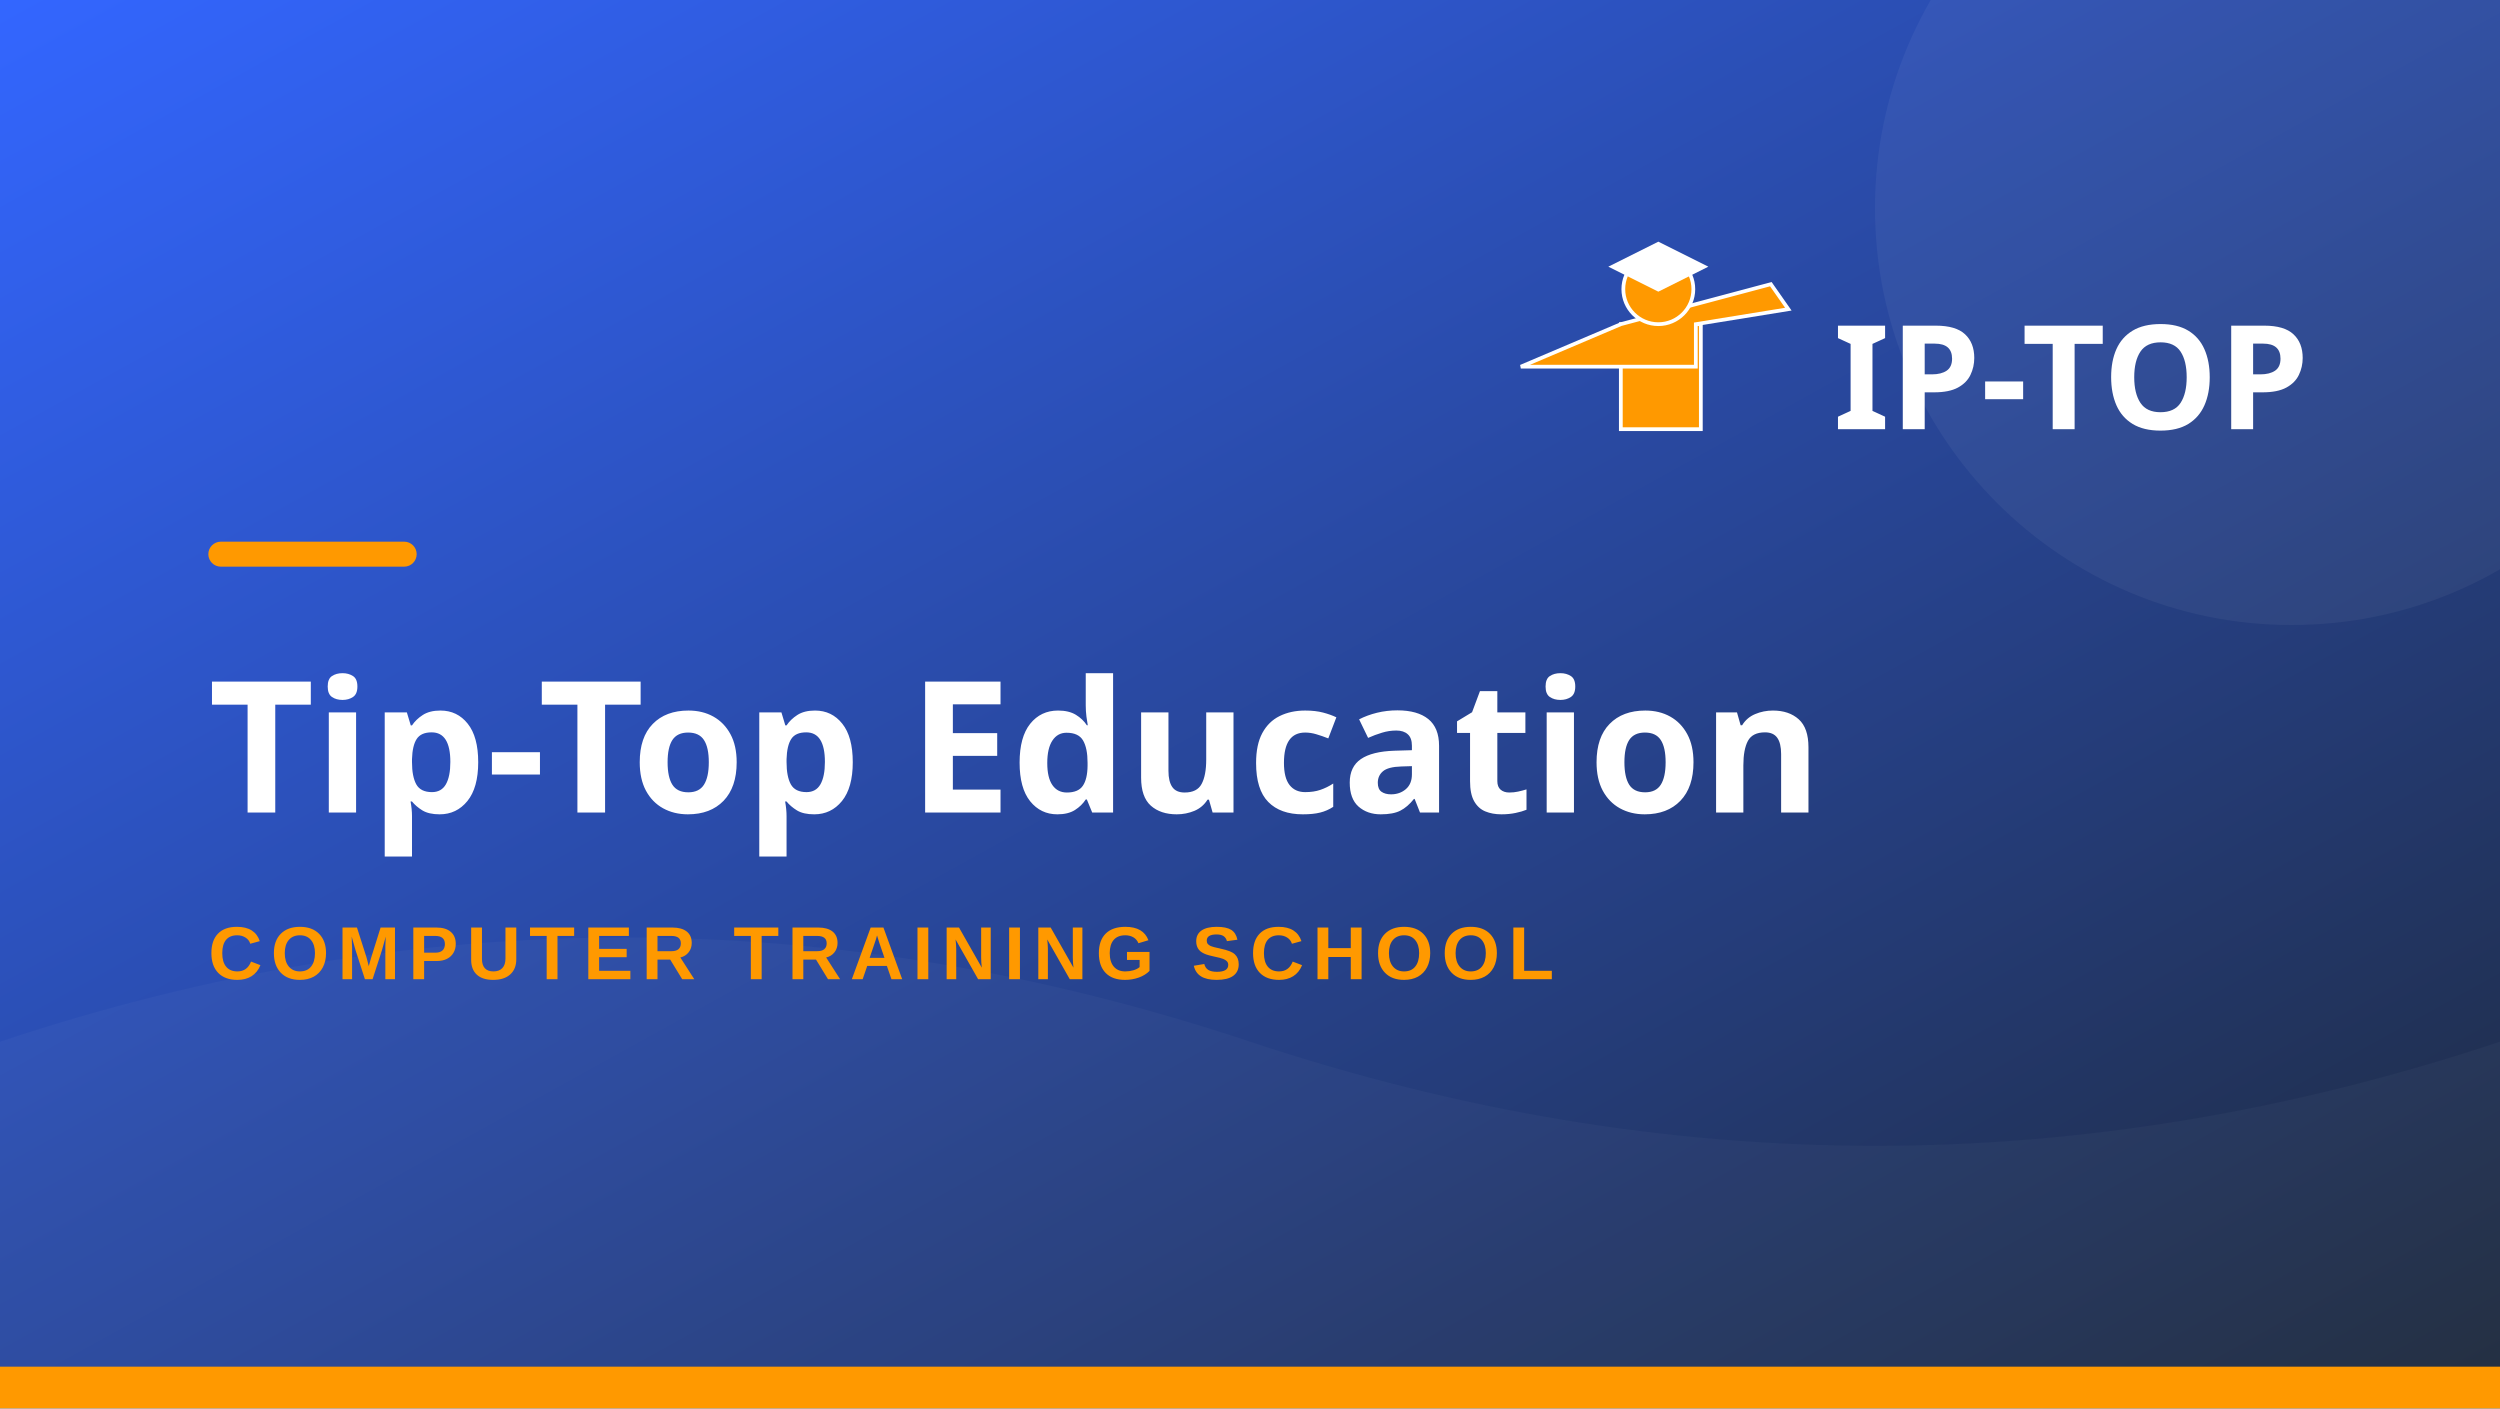
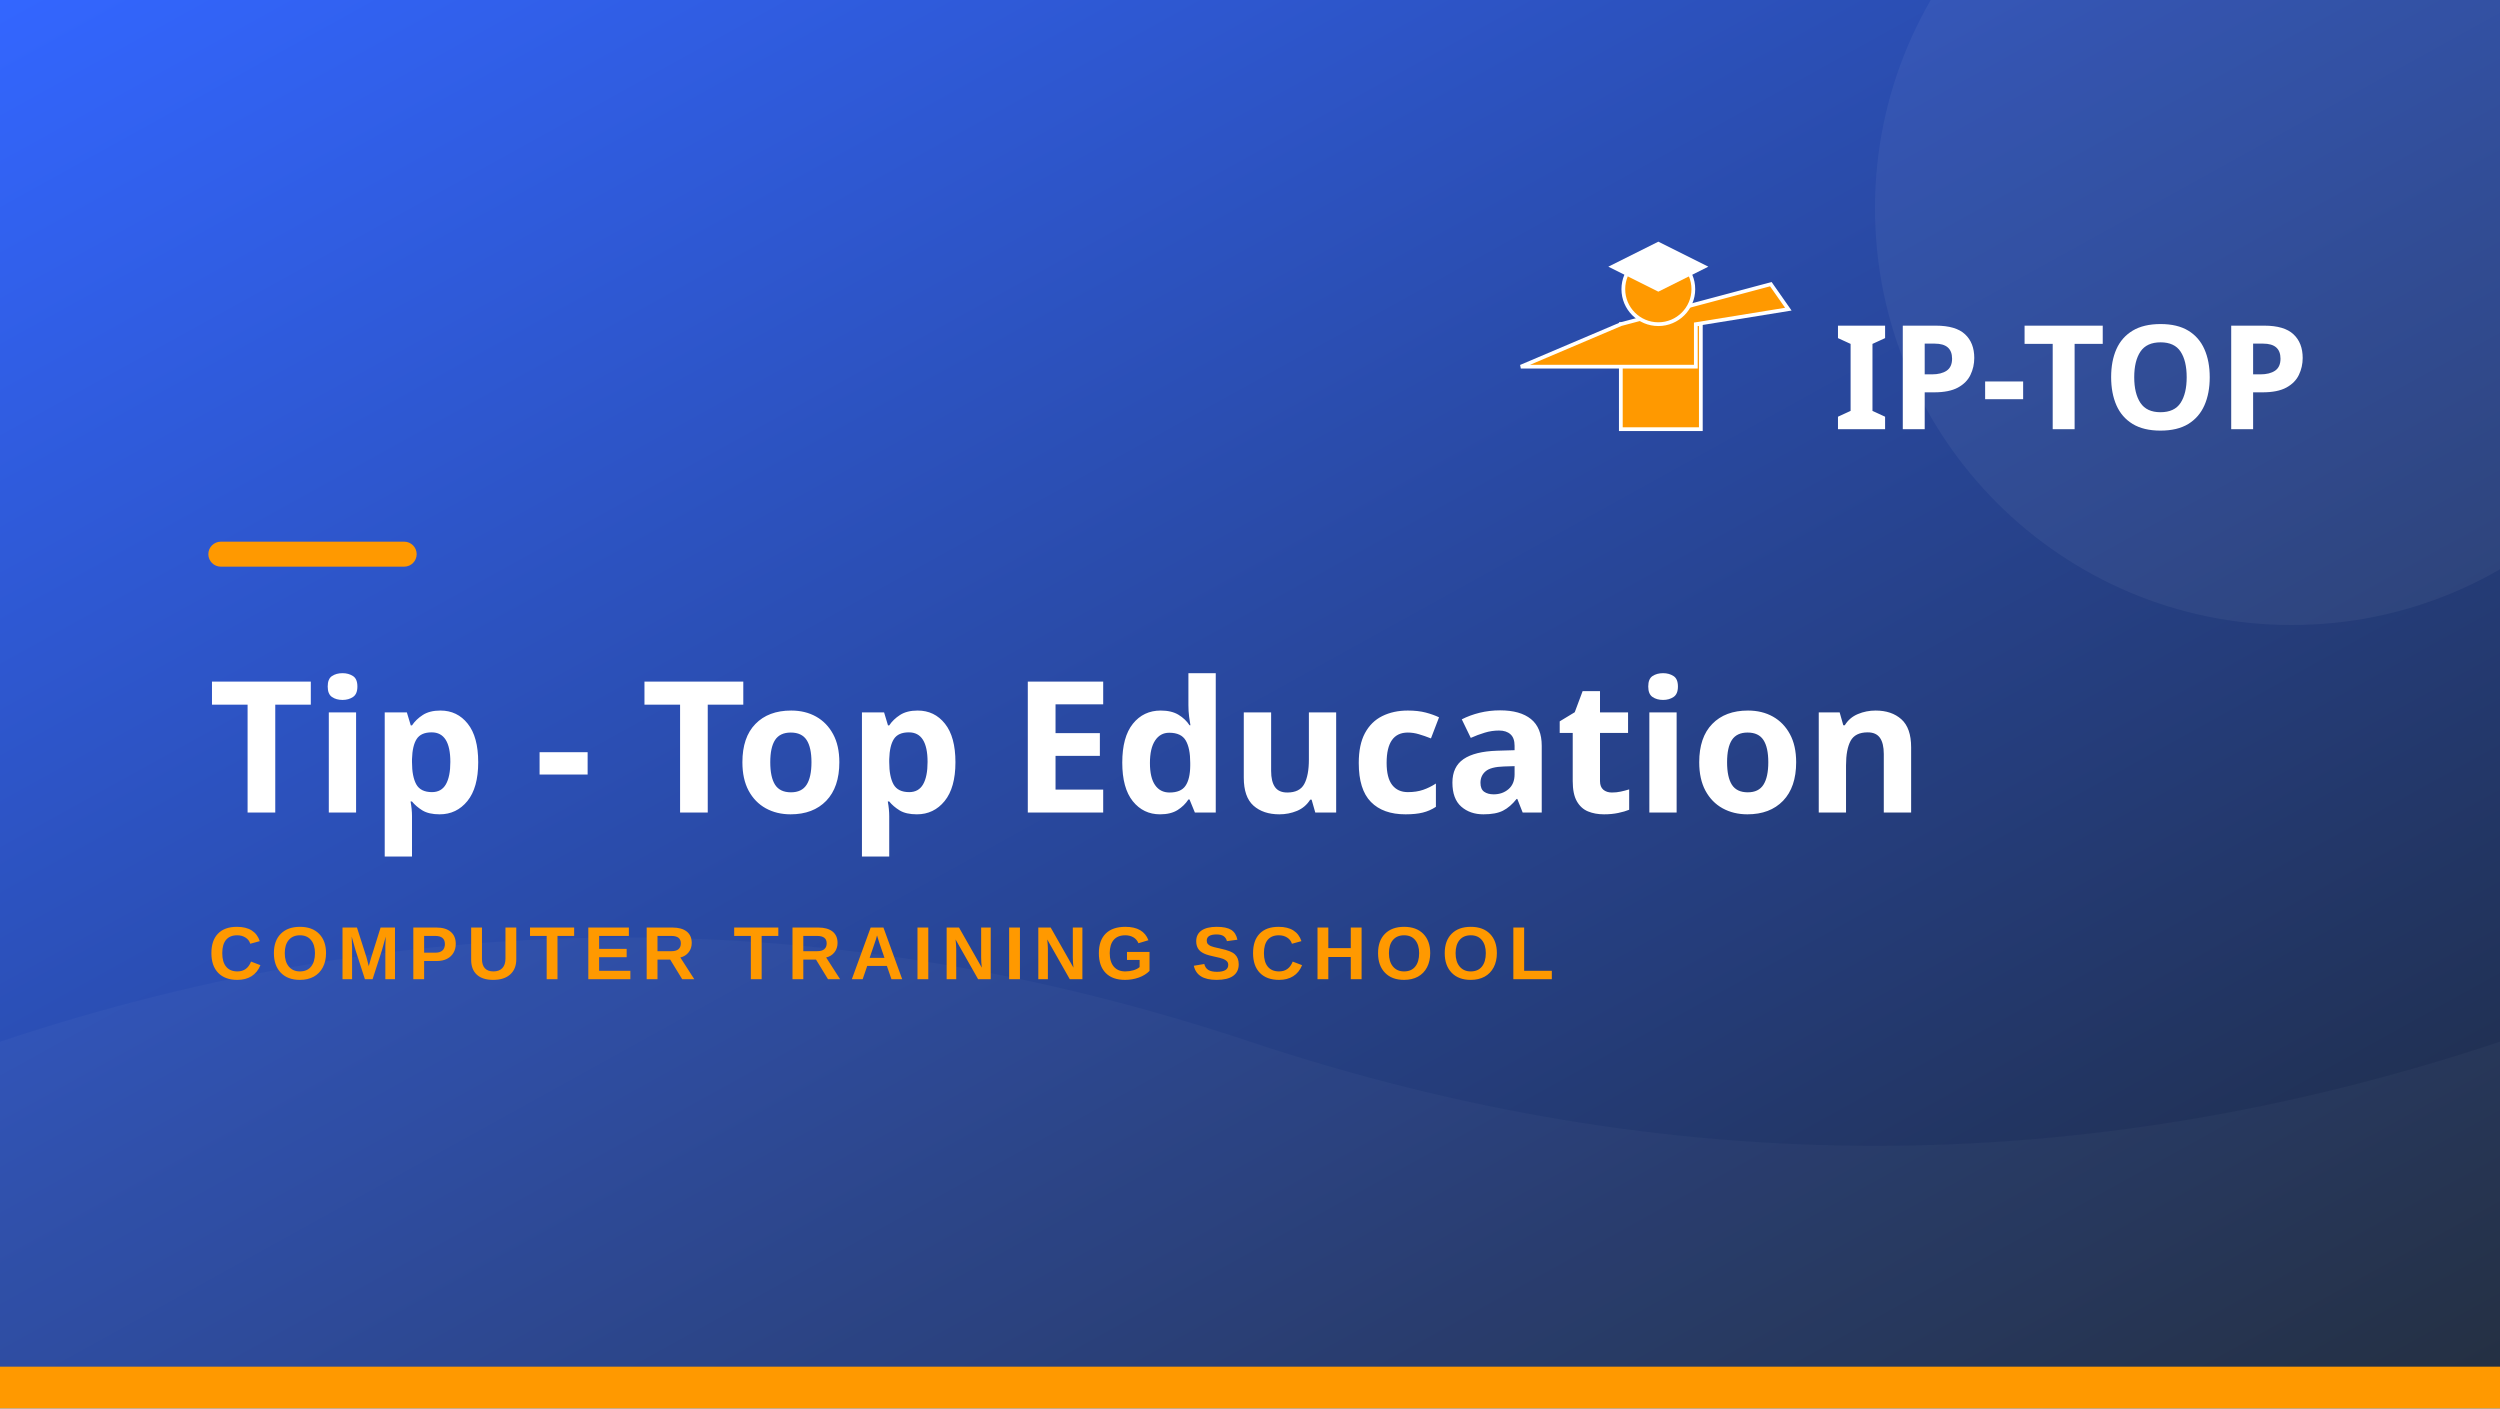
<svg xmlns="http://www.w3.org/2000/svg" width="600" height="338" viewBox="0 0 600 338" class="rounded-xl shadow-md overflow-hidden border border-slate-100">
  <defs>
    <linearGradient id="grad1" x1="0%" y1="0%" x2="100%" y2="100%">
      <stop offset="0%" style="stop-color: rgb(51, 102, 255); stop-opacity: 1;" />
      <stop offset="100%" style="stop-color: rgb(30, 41, 59); stop-opacity: 1;" />
    </linearGradient>
  </defs>
  <rect width="600" height="338" fill="url(#grad1)" />
  <circle cx="550" cy="50" r="100" fill="white" fill-opacity="0.05" />
  <path d="M0 250 Q150 200 300 250 T600 250 V338 H0 Z" fill="white" fill-opacity="0.03" />
  <g transform="translate(320, 25) scale(0.6)">
    <g id="T-Figure-Fixed">
      <rect x="115" y="88" width="32" height="42" fill="#FF9900" stroke="white" stroke-width="1.5" />
      <path d="M75 105 L115 88 L175 72 L182 82 L145 88 L145 105 Z" fill="#FF9900" stroke="white" stroke-width="1.5" />
      <circle cx="130" cy="74" r="14" fill="#FF9900" stroke="white" stroke-width="1.5" />
      <path d="M110 65 L130 55 L150 65 L130 75 Z" fill="white" />
      <rect x="123" y="65" width="14" height="6" fill="white" />
    </g>
    <text x="200" y="130" font-family="Arial Black" font-size="58" font-weight="bold" fill="white">IP-TOP</text>
  </g>
  <rect x="50" y="130" width="50" height="6" fill="#FF9900" rx="3" />
-   <text x="50" y="195" font-family="Arial Black, sans-serif" font-size="44" fill="white" font-weight="bold">Tip-Top Education</text>
+   <text x="50" y="195" font-family="Arial Black, sans-serif" font-size="44" fill="white" font-weight="bold">Tip - Top Education</text>
  <text x="50" y="235" font-family="Arial, sans-serif" font-size="18" fill="#FF9900" font-weight="bold" style="letter-spacing: 2px;">COMPUTER TRAINING SCHOOL</text>
  <rect x="0" y="328" width="600" height="10" fill="#FF9900" />
</svg>
